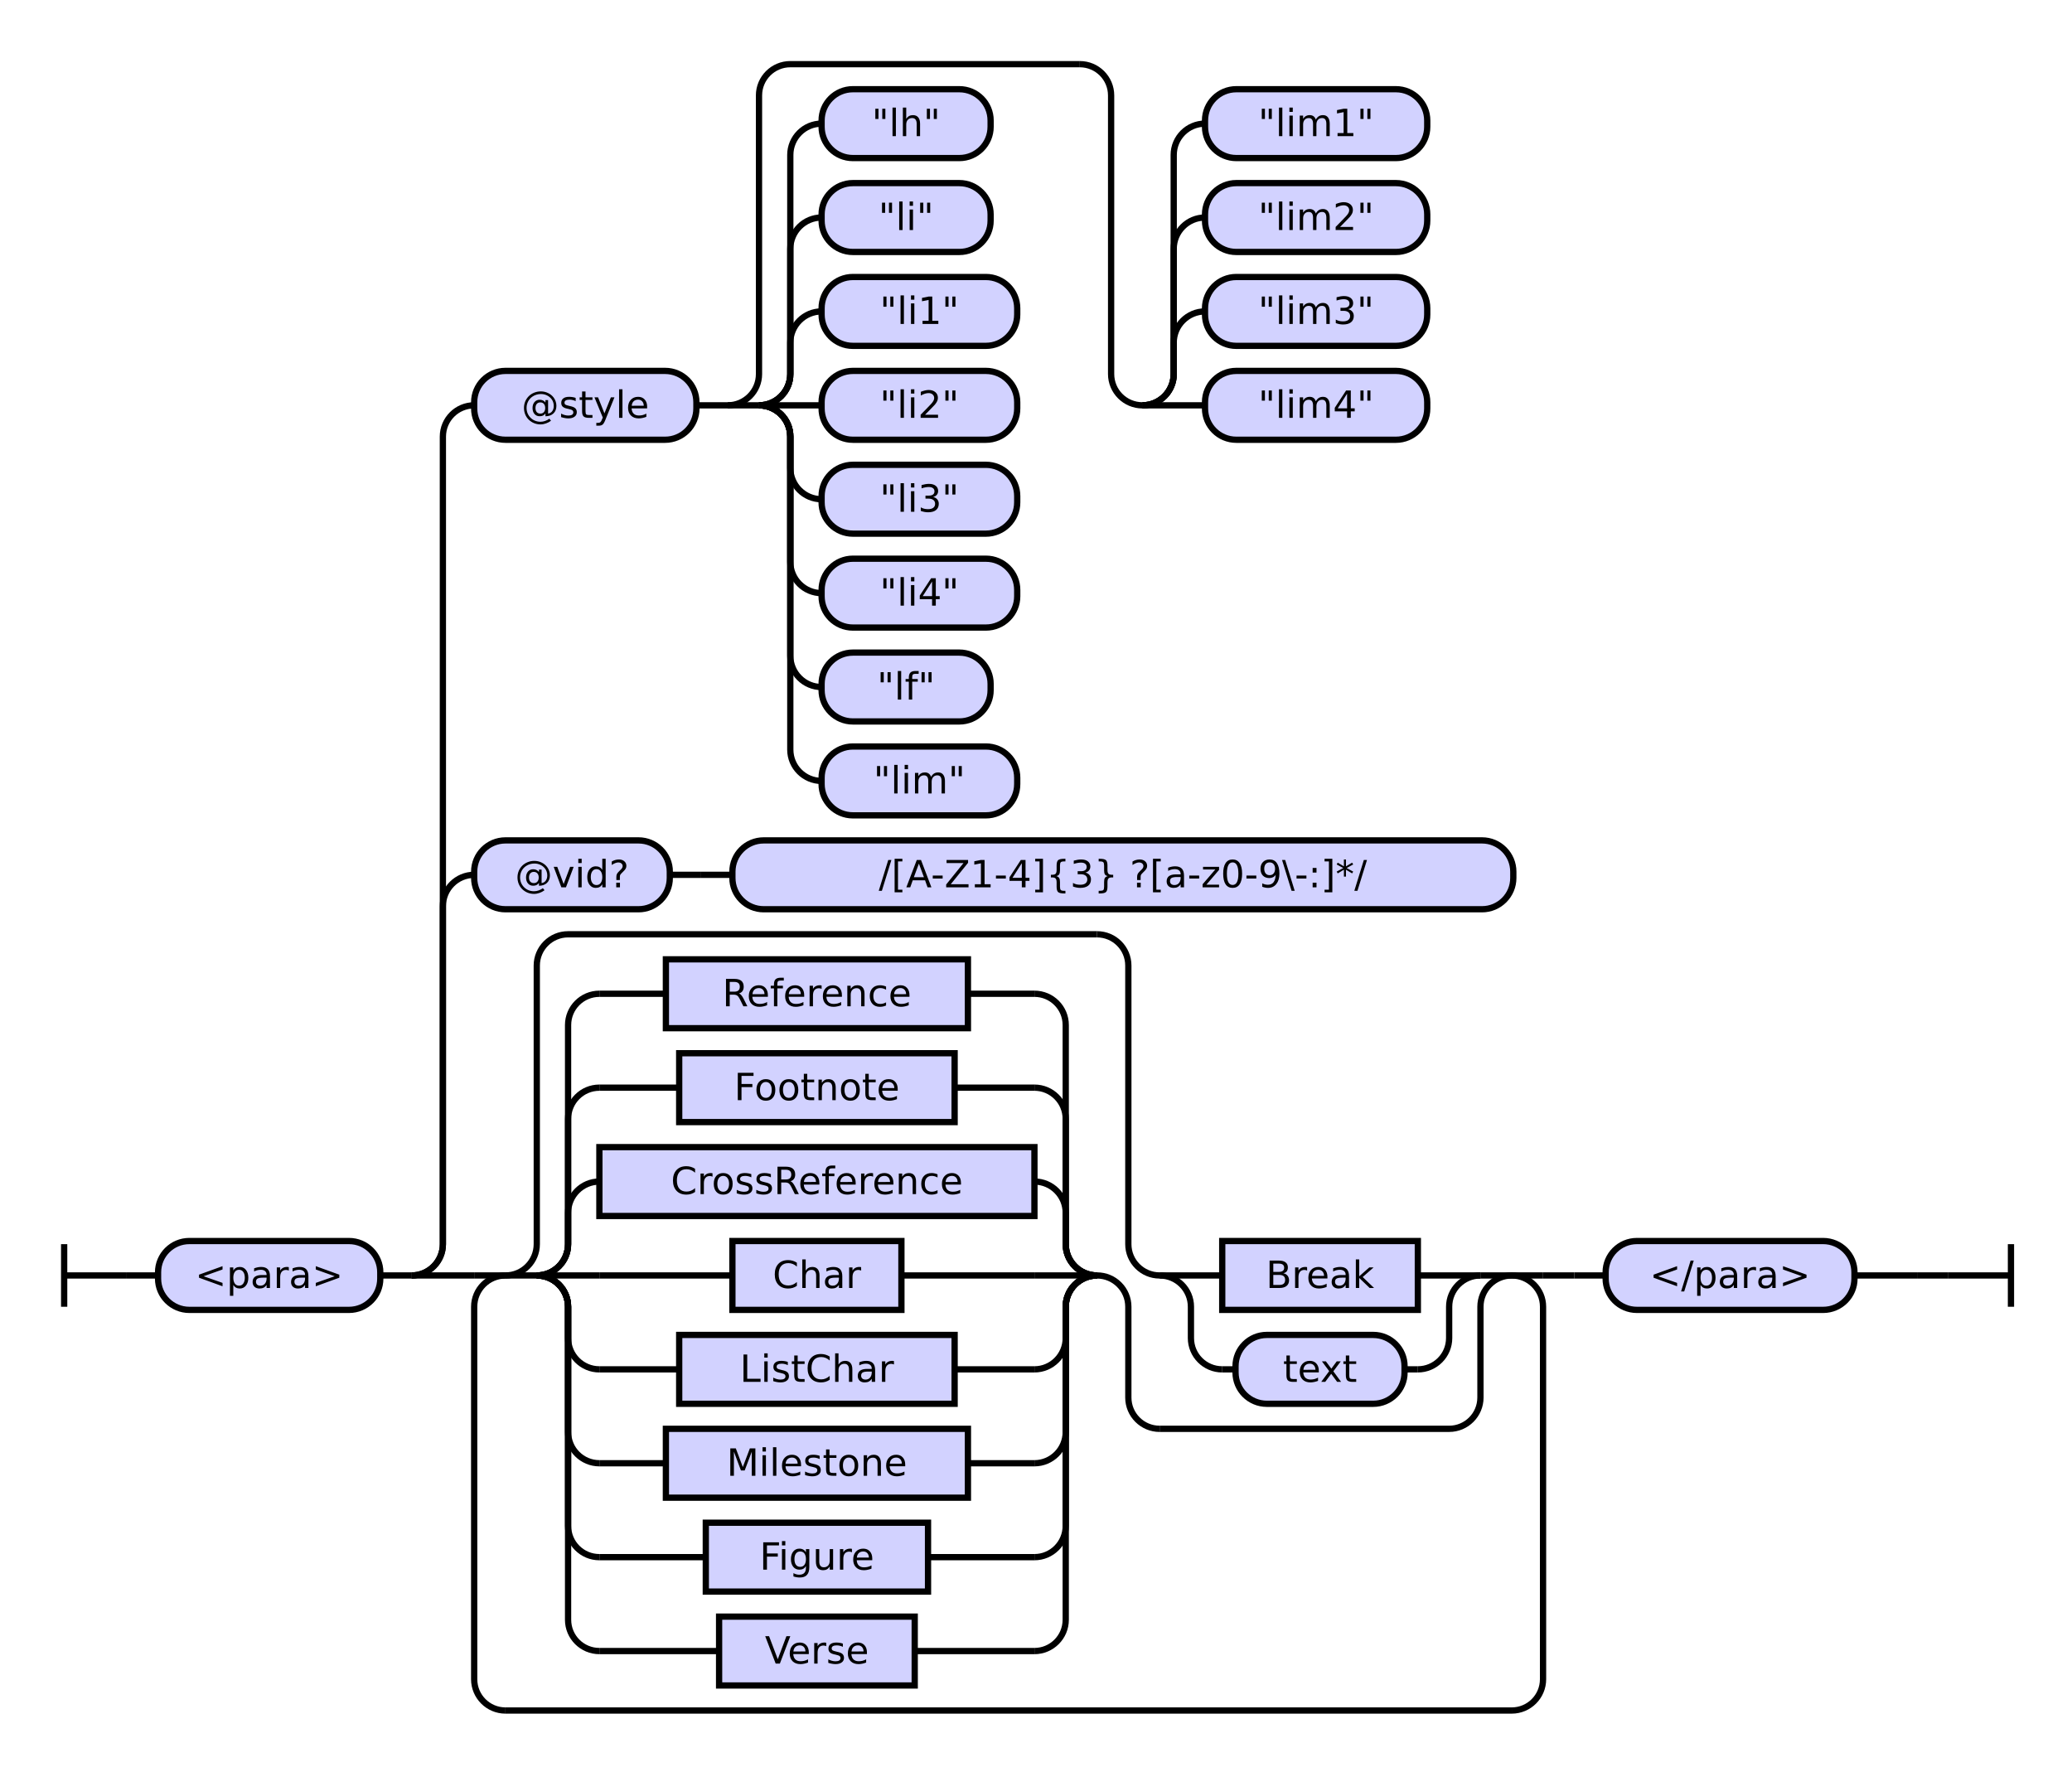
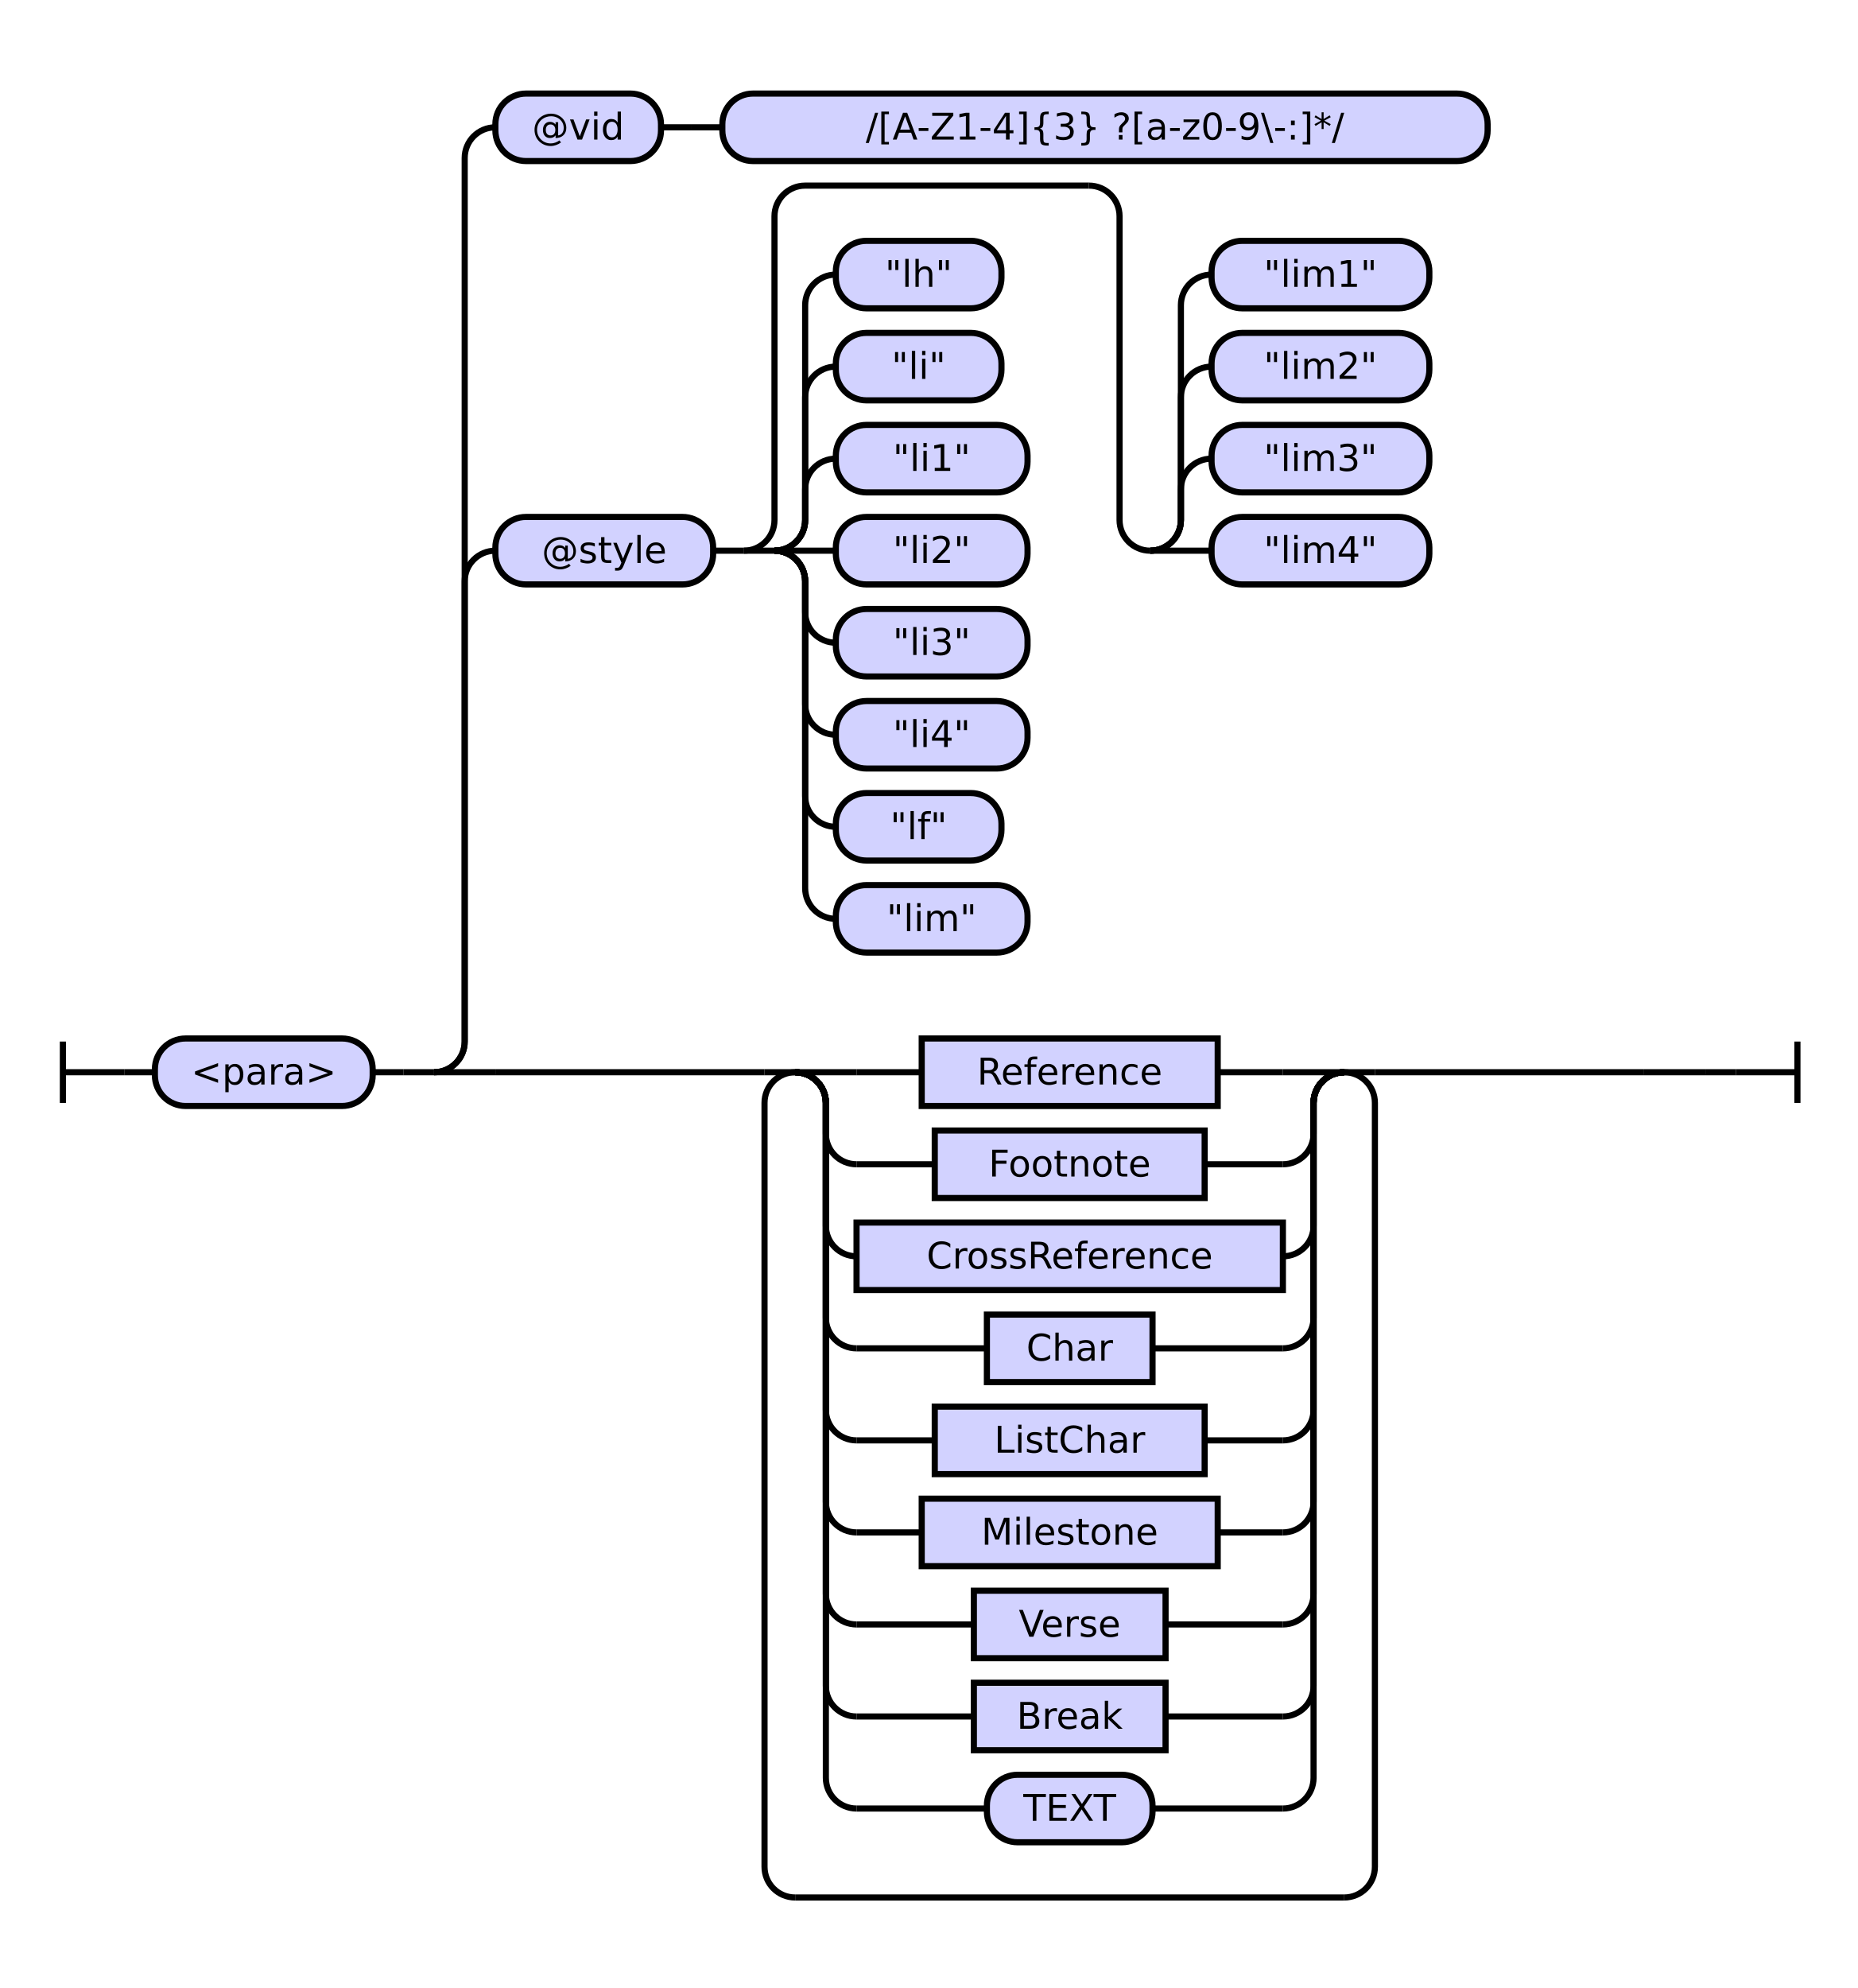
- <svg xmlns="http://www.w3.org/2000/svg" class="railroad-diagram" height="566" viewBox="0 0 662.0 566" width="662.0">
+ <svg xmlns="http://www.w3.org/2000/svg" class="railroad-diagram" height="648" viewBox="0 0 605.5 648" width="605.5">
  <g transform="translate(.5 .5)">
    <style>/*  */
+ 
    svg.railroad-diagram {
        background-color:hsl(30,20%,95%);
    }
    svg.railroad-diagram path {
        stroke-width: 2;
        stroke: black;
        fill: none;
    }
    svg.railroad-diagram text {
        font-size: 12px;
        text-anchor: middle;
        font-family: DejaVu Sans;
    }
    svg.railroad-diagram text.label {
        text-anchor:start;
    }
    svg.railroad-diagram text.comment {
        font-family: DejaVu Sans;
        font-size: 14px;
    }
    svg.railroad-diagram rect{
        stroke-width: 2;
        stroke:black;
        fill: rgb(210, 210, 255);
    }
    svg.railroad-diagram rect.group-box {
        stroke: gray;
        stroke-dasharray: 10 5;
        fill: none;
    }
    .terminal {
        font-family: DejaVu Sans;
    }

/*  */
</style>
    <g>
-       <path d="M 20 397 v 20 m 0 -10 h 20" />
+       <path d="M 20 339 v 20 m 0 -10 h 20" />
    </g>
-     <path d="M 40 407 h 10" />
+     <path d="M 40 349 h 10" />
    <g>
-       <path d="M 50 407 h 0.0" />
-       <path d="M 612.0 407 h 0.0" />
-       <g class="terminal ">
-         <path d="M 50.0 407 h 0.0" />
-         <path d="M 121.0 407 h 0.0" />
-         <rect height="22" rx="10" ry="10" width="71.0" x="50.0" y="396" />
-         <text x="85.5" y="411">&lt;para&gt;</text>
-       </g>
-       <path d="M 121.0 407 h 10" />
+       <path d="M 50 349 h 0.0" />
+       <path d="M 555.5 349 h 0.0" />
      <g>
-         <path d="M 131.0 407 h 0.0" />
-         <path d="M 612.0 407 h 0.0" />
-         <path d="M 131.0 407 a 10 10 0 0 0 10 -10 v -108 a 10 10 0 0 1 10 -10" />
+         <path d="M 50.0 349 h 0.0" />
+         <path d="M 555.5 349 h 0.0" />
+         <g class="terminal ">
+           <path d="M 50.0 349 h 0.0" />
+           <path d="M 121.0 349 h 0.0" />
+           <rect height="22" rx="10" ry="10" width="71.0" x="50.0" y="338" />
+           <text x="85.5" y="353">&lt;para&gt;</text>
+         </g>
+         <path d="M 121.0 349 h 10" />
+         <path d="M 131.0 349 h 10" />
        <g>
-           <path d="M 151.0 279 h 0.0" />
-           <path d="M 483.0 279 h 0.0" />
-           <g class="terminal ">
-             <path d="M 151.0 279 h 0.0" />
-             <path d="M 213.5 279 h 0.0" />
-             <rect height="22" rx="10" ry="10" width="62.5" x="151.0" y="268" />
-             <text x="182.25" y="283">@vid?</text>
+           <path d="M 141.0 349 h 0.0" />
+           <path d="M 555.5 349 h 0.0" />
+           <path d="M 141.0 349 a 10 10 0 0 0 10 -10 v -150 a 10 10 0 0 1 10 -10" />
+           <g>
+             <path d="M 161.0 179 h 0.0" />
+             <path d="M 535.5 179 h 0.0" />
+             <g class="terminal ">
+               <path d="M 161.0 179 h 0.0" />
+               <path d="M 232.0 179 h 0.0" />
+               <rect height="22" rx="10" ry="10" width="71.0" x="161.0" y="168" />
+               <text x="196.5" y="183">@style</text>
+             </g>
+             <path d="M 232.0 179 h 10" />
+             <g>
+               <path d="M 242.0 179 h 0.0" />
+               <path d="M 535.5 179 h 0.0" />
+               <path d="M 242.0 179 a 10 10 0 0 0 10 -10 v -99 a 10 10 0 0 1 10 -10 h 92.5" />
+               <path d="M 242.0 179 h 10" />
+               <g>
+                 <path d="M 252.0 179 h 0.0" />
+                 <path d="M 252.0 179 a 10 10 0 0 0 10 -10 v -10 a 10 10 0 0 1 10 -10" />
+                 <g class="terminal ">
+                   <path d="M 272.0 149 h 0.0" />
+                   <path d="M 334.5 149 h 0.0" />
+                   <rect height="22" rx="10" ry="10" width="62.5" x="272.0" y="138" />
+                   <text x="303.25" y="153">"li1"</text>
+                 </g>
+                 <path d="M 252.0 179 a 10 10 0 0 0 10 -10 v -40 a 10 10 0 0 1 10 -10" />
+                 <g class="terminal ">
+                   <path d="M 272.0 119 h 0.0" />
+                   <path d="M 326.0 119 h 0.0" />
+                   <rect height="22" rx="10" ry="10" width="54.0" x="272.0" y="108" />
+                   <text x="299.0" y="123">"li"</text>
+                 </g>
+                 <path d="M 252.0 179 a 10 10 0 0 0 10 -10 v -70 a 10 10 0 0 1 10 -10" />
+                 <g class="terminal ">
+                   <path d="M 272.0 89 h 0.0" />
+                   <path d="M 326.0 89 h 0.0" />
+                   <rect height="22" rx="10" ry="10" width="54.0" x="272.0" y="78" />
+                   <text x="299.0" y="93">"lh"</text>
+                 </g>
+                 <path d="M 252.0 179 h 20" />
+                 <g class="terminal ">
+                   <path d="M 272.0 179 h 0.0" />
+                   <path d="M 334.5 179 h 0.0" />
+                   <rect height="22" rx="10" ry="10" width="62.5" x="272.0" y="168" />
+                   <text x="303.25" y="183">"li2"</text>
+                 </g>
+                 <path d="M 252.0 179 a 10 10 0 0 1 10 10 v 10 a 10 10 0 0 0 10 10" />
+                 <g class="terminal ">
+                   <path d="M 272.0 209 h 0.0" />
+                   <path d="M 334.5 209 h 0.0" />
+                   <rect height="22" rx="10" ry="10" width="62.5" x="272.0" y="198" />
+                   <text x="303.25" y="213">"li3"</text>
+                 </g>
+                 <path d="M 252.0 179 a 10 10 0 0 1 10 10 v 40 a 10 10 0 0 0 10 10" />
+                 <g class="terminal ">
+                   <path d="M 272.0 239 h 0.0" />
+                   <path d="M 334.5 239 h 0.0" />
+                   <rect height="22" rx="10" ry="10" width="62.5" x="272.0" y="228" />
+                   <text x="303.25" y="243">"li4"</text>
+                 </g>
+                 <path d="M 252.0 179 a 10 10 0 0 1 10 10 v 70 a 10 10 0 0 0 10 10" />
+                 <g class="terminal ">
+                   <path d="M 272.0 269 h 0.0" />
+                   <path d="M 326.0 269 h 0.0" />
+                   <rect height="22" rx="10" ry="10" width="54.0" x="272.0" y="258" />
+                   <text x="299.0" y="273">"lf"</text>
+                 </g>
+                 <path d="M 252.0 179 a 10 10 0 0 1 10 10 v 100 a 10 10 0 0 0 10 10" />
+                 <g class="terminal ">
+                   <path d="M 272.0 299 h 0.0" />
+                   <path d="M 334.5 299 h 0.0" />
+                   <rect height="22" rx="10" ry="10" width="62.5" x="272.0" y="288" />
+                   <text x="303.25" y="303">"lim"</text>
+                 </g>
+               </g>
+               <path d="M 354.5 60 a 10 10 0 0 1 10 10 v 99 a 10 10 0 0 0 10 10" />
+               <g>
+                 <path d="M 374.5 179 h 0.0" />
+                 <path d="M 374.5 179 a 10 10 0 0 0 10 -10 v -10 a 10 10 0 0 1 10 -10" />
+                 <g class="terminal ">
+                   <path d="M 394.5 149 h 0.0" />
+                   <path d="M 465.5 149 h 0.0" />
+                   <rect height="22" rx="10" ry="10" width="71.0" x="394.5" y="138" />
+                   <text x="430.0" y="153">"lim3"</text>
+                 </g>
+                 <path d="M 374.5 179 a 10 10 0 0 0 10 -10 v -40 a 10 10 0 0 1 10 -10" />
+                 <g class="terminal ">
+                   <path d="M 394.5 119 h 0.0" />
+                   <path d="M 465.5 119 h 0.0" />
+                   <rect height="22" rx="10" ry="10" width="71.0" x="394.5" y="108" />
+                   <text x="430.0" y="123">"lim2"</text>
+                 </g>
+                 <path d="M 374.5 179 a 10 10 0 0 0 10 -10 v -70 a 10 10 0 0 1 10 -10" />
+                 <g class="terminal ">
+                   <path d="M 394.5 89 h 0.0" />
+                   <path d="M 465.5 89 h 0.0" />
+                   <rect height="22" rx="10" ry="10" width="71.0" x="394.5" y="78" />
+                   <text x="430.0" y="93">"lim1"</text>
+                 </g>
+                 <path d="M 374.5 179 h 20" />
+                 <g class="terminal ">
+                   <path d="M 394.5 179 h 0.0" />
+                   <path d="M 465.5 179 h 0.0" />
+                   <rect height="22" rx="10" ry="10" width="71.0" x="394.5" y="168" />
+                   <text x="430.0" y="183">"lim4"</text>
+                 </g>
+               </g>
+             </g>
          </g>
-           <path d="M 213.5 279 h 10" />
-           <path d="M 223.5 279 h 10" />
-           <g class="terminal ">
-             <path d="M 233.5 279 h 0.0" />
-             <path d="M 483.0 279 h 0.0" />
-             <rect height="22" rx="10" ry="10" width="249.5" x="233.5" y="268" />
-             <text x="358.25" y="283">/[A-Z1-4]{3} ?[a-z0-9\-:]*/</text>
+           <path d="M 141.0 349 a 10 10 0 0 0 10 -10 v -288 a 10 10 0 0 1 10 -10" />
+           <g>
+             <path d="M 161.0 41 h 0.0" />
+             <path d="M 484.5 41 h 0.0" />
+             <g class="terminal ">
+               <path d="M 161.0 41 h 0.0" />
+               <path d="M 215.0 41 h 0.0" />
+               <rect height="22" rx="10" ry="10" width="54.0" x="161.0" y="30" />
+               <text x="188.0" y="45">@vid</text>
+             </g>
+             <path d="M 215.0 41 h 10" />
+             <path d="M 225.0 41 h 10" />
+             <g class="terminal ">
+               <path d="M 235.0 41 h 0.0" />
+               <path d="M 484.5 41 h 0.0" />
+               <rect height="22" rx="10" ry="10" width="249.5" x="235.0" y="30" />
+               <text x="359.75" y="45">/[A-Z1-4]{3} ?[a-z0-9\-:]*/</text>
+             </g>
          </g>
+           <path d="M 141.0 349 h 20" />
+           <g>
+             <path d="M 161.0 349 h 87.75" />
+             <path d="M 447.75 349 h 87.75" />
+             <path d="M 248.75 349 h 10" />
+             <g>
+               <path d="M 258.75 349 h 0.0" />
+               <path d="M 437.75 349 h 0.0" />
+               <path d="M 258.75 349 h 20" />
+               <g class="non-terminal ">
+                 <path d="M 278.75 349 h 21.25" />
+                 <path d="M 396.5 349 h 21.25" />
+                 <rect height="22" width="96.5" x="300.0" y="338" />
+                 <text x="348.25" y="353">Reference</text>
+               </g>
+               <path d="M 417.75 349 h 20" />
+               <path d="M 258.75 349 a 10 10 0 0 1 10 10 v 10 a 10 10 0 0 0 10 10" />
+               <g class="non-terminal ">
+                 <path d="M 278.75 379 h 25.5" />
+                 <path d="M 392.25 379 h 25.5" />
+                 <rect height="22" width="88.0" x="304.25" y="368" />
+                 <text x="348.25" y="383">Footnote</text>
+               </g>
+               <path d="M 417.75 379 a 10 10 0 0 0 10 -10 v -10 a 10 10 0 0 1 10 -10" />
+               <path d="M 258.75 349 a 10 10 0 0 1 10 10 v 40 a 10 10 0 0 0 10 10" />
+               <g class="non-terminal ">
+                 <path d="M 278.75 409 h 0.0" />
+                 <path d="M 417.75 409 h 0.0" />
+                 <rect height="22" width="139.0" x="278.75" y="398" />
+                 <text x="348.25" y="413">CrossReference</text>
+               </g>
+               <path d="M 417.75 409 a 10 10 0 0 0 10 -10 v -40 a 10 10 0 0 1 10 -10" />
+               <path d="M 258.75 349 a 10 10 0 0 1 10 10 v 70 a 10 10 0 0 0 10 10" />
+               <g class="non-terminal ">
+                 <path d="M 278.75 439 h 42.5" />
+                 <path d="M 375.25 439 h 42.5" />
+                 <rect height="22" width="54.0" x="321.25" y="428" />
+                 <text x="348.25" y="443">Char</text>
+               </g>
+               <path d="M 417.75 439 a 10 10 0 0 0 10 -10 v -70 a 10 10 0 0 1 10 -10" />
+               <path d="M 258.75 349 a 10 10 0 0 1 10 10 v 100 a 10 10 0 0 0 10 10" />
+               <g class="non-terminal ">
+                 <path d="M 278.75 469 h 25.5" />
+                 <path d="M 392.25 469 h 25.5" />
+                 <rect height="22" width="88.0" x="304.25" y="458" />
+                 <text x="348.25" y="473">ListChar</text>
+               </g>
+               <path d="M 417.75 469 a 10 10 0 0 0 10 -10 v -100 a 10 10 0 0 1 10 -10" />
+               <path d="M 258.75 349 a 10 10 0 0 1 10 10 v 130 a 10 10 0 0 0 10 10" />
+               <g class="non-terminal ">
+                 <path d="M 278.75 499 h 21.25" />
+                 <path d="M 396.5 499 h 21.25" />
+                 <rect height="22" width="96.5" x="300.0" y="488" />
+                 <text x="348.25" y="503">Milestone</text>
+               </g>
+               <path d="M 417.75 499 a 10 10 0 0 0 10 -10 v -130 a 10 10 0 0 1 10 -10" />
+               <path d="M 258.75 349 a 10 10 0 0 1 10 10 v 160 a 10 10 0 0 0 10 10" />
+               <g class="non-terminal ">
+                 <path d="M 278.75 529 h 38.25" />
+                 <path d="M 379.5 529 h 38.25" />
+                 <rect height="22" width="62.5" x="317.0" y="518" />
+                 <text x="348.25" y="533">Verse</text>
+               </g>
+               <path d="M 417.75 529 a 10 10 0 0 0 10 -10 v -160 a 10 10 0 0 1 10 -10" />
+               <path d="M 258.75 349 a 10 10 0 0 1 10 10 v 190 a 10 10 0 0 0 10 10" />
+               <g class="non-terminal ">
+                 <path d="M 278.75 559 h 38.25" />
+                 <path d="M 379.5 559 h 38.25" />
+                 <rect height="22" width="62.5" x="317.0" y="548" />
+                 <text x="348.25" y="563">Break</text>
+               </g>
+               <path d="M 417.75 559 a 10 10 0 0 0 10 -10 v -190 a 10 10 0 0 1 10 -10" />
+               <path d="M 258.75 349 a 10 10 0 0 1 10 10 v 220 a 10 10 0 0 0 10 10" />
+               <g class="terminal ">
+                 <path d="M 278.75 589 h 42.5" />
+                 <path d="M 375.25 589 h 42.5" />
+                 <rect height="22" rx="10" ry="10" width="54.0" x="321.25" y="578" />
+                 <text x="348.25" y="593">TEXT</text>
+               </g>
+               <path d="M 417.75 589 a 10 10 0 0 0 10 -10 v -220 a 10 10 0 0 1 10 -10" />
+             </g>
+             <path d="M 437.75 349 h 10" />
+             <path d="M 258.75 349 a 10 10 0 0 0 -10 10 v 249 a 10 10 0 0 0 10 10" />
+             <g>
+               <path d="M 258.75 618 h 179.0" />
+             </g>
+             <path d="M 437.75 618 a 10 10 0 0 0 10 -10 v -249 a 10 10 0 0 0 -10 -10" />
+           </g>
+           <path d="M 535.5 349 h 20" />
        </g>
-         <path d="M 131.0 407 a 10 10 0 0 0 10 -10 v -258 a 10 10 0 0 1 10 -10" />
-         <g>
-           <path d="M 151.0 129 h 0.0" />
-           <path d="M 485.5 129 h 0.0" />
-           <g class="terminal ">
-             <path d="M 151.0 129 h 0.0" />
-             <path d="M 222.0 129 h 0.0" />
-             <rect height="22" rx="10" ry="10" width="71.0" x="151.0" y="118" />
-             <text x="186.5" y="133">@style</text>
-           </g>
-           <path d="M 222.0 129 h 10" />
-           <g>
-             <path d="M 232.0 129 h 0.0" />
-             <path d="M 485.5 129 h 0.0" />
-             <path d="M 232.0 129 a 10 10 0 0 0 10 -10 v -89 a 10 10 0 0 1 10 -10 h 92.5" />
-             <path d="M 232.0 129 h 10" />
-             <g>
-               <path d="M 242.0 129 h 0.0" />
-               <path d="M 242.0 129 a 10 10 0 0 0 10 -10 v -10 a 10 10 0 0 1 10 -10" />
-               <g class="terminal ">
-                 <path d="M 262.0 99 h 0.0" />
-                 <path d="M 324.5 99 h 0.0" />
-                 <rect height="22" rx="10" ry="10" width="62.5" x="262.0" y="88" />
-                 <text x="293.25" y="103">"li1"</text>
-               </g>
-               <path d="M 242.0 129 a 10 10 0 0 0 10 -10 v -40 a 10 10 0 0 1 10 -10" />
-               <g class="terminal ">
-                 <path d="M 262.0 69 h 0.0" />
-                 <path d="M 316.0 69 h 0.0" />
-                 <rect height="22" rx="10" ry="10" width="54.0" x="262.0" y="58" />
-                 <text x="289.0" y="73">"li"</text>
-               </g>
-               <path d="M 242.0 129 a 10 10 0 0 0 10 -10 v -70 a 10 10 0 0 1 10 -10" />
-               <g class="terminal ">
-                 <path d="M 262.0 39 h 0.0" />
-                 <path d="M 316.0 39 h 0.0" />
-                 <rect height="22" rx="10" ry="10" width="54.0" x="262.0" y="28" />
-                 <text x="289.0" y="43">"lh"</text>
-               </g>
-               <path d="M 242.0 129 h 20" />
-               <g class="terminal ">
-                 <path d="M 262.0 129 h 0.0" />
-                 <path d="M 324.5 129 h 0.0" />
-                 <rect height="22" rx="10" ry="10" width="62.5" x="262.0" y="118" />
-                 <text x="293.25" y="133">"li2"</text>
-               </g>
-               <path d="M 242.0 129 a 10 10 0 0 1 10 10 v 10 a 10 10 0 0 0 10 10" />
-               <g class="terminal ">
-                 <path d="M 262.0 159 h 0.0" />
-                 <path d="M 324.5 159 h 0.0" />
-                 <rect height="22" rx="10" ry="10" width="62.5" x="262.0" y="148" />
-                 <text x="293.25" y="163">"li3"</text>
-               </g>
-               <path d="M 242.0 129 a 10 10 0 0 1 10 10 v 40 a 10 10 0 0 0 10 10" />
-               <g class="terminal ">
-                 <path d="M 262.0 189 h 0.0" />
-                 <path d="M 324.5 189 h 0.0" />
-                 <rect height="22" rx="10" ry="10" width="62.5" x="262.0" y="178" />
-                 <text x="293.25" y="193">"li4"</text>
-               </g>
-               <path d="M 242.0 129 a 10 10 0 0 1 10 10 v 70 a 10 10 0 0 0 10 10" />
-               <g class="terminal ">
-                 <path d="M 262.0 219 h 0.0" />
-                 <path d="M 316.0 219 h 0.0" />
-                 <rect height="22" rx="10" ry="10" width="54.0" x="262.0" y="208" />
-                 <text x="289.0" y="223">"lf"</text>
-               </g>
-               <path d="M 242.0 129 a 10 10 0 0 1 10 10 v 100 a 10 10 0 0 0 10 10" />
-               <g class="terminal ">
-                 <path d="M 262.0 249 h 0.0" />
-                 <path d="M 324.5 249 h 0.0" />
-                 <rect height="22" rx="10" ry="10" width="62.5" x="262.0" y="238" />
-                 <text x="293.25" y="253">"lim"</text>
-               </g>
-             </g>
-             <path d="M 344.5 20 a 10 10 0 0 1 10 10 v 89 a 10 10 0 0 0 10 10" />
-             <g>
-               <path d="M 364.5 129 h 0.0" />
-               <path d="M 364.5 129 a 10 10 0 0 0 10 -10 v -10 a 10 10 0 0 1 10 -10" />
-               <g class="terminal ">
-                 <path d="M 384.5 99 h 0.0" />
-                 <path d="M 455.5 99 h 0.0" />
-                 <rect height="22" rx="10" ry="10" width="71.0" x="384.5" y="88" />
-                 <text x="420.0" y="103">"lim3"</text>
-               </g>
-               <path d="M 364.5 129 a 10 10 0 0 0 10 -10 v -40 a 10 10 0 0 1 10 -10" />
-               <g class="terminal ">
-                 <path d="M 384.5 69 h 0.0" />
-                 <path d="M 455.5 69 h 0.0" />
-                 <rect height="22" rx="10" ry="10" width="71.0" x="384.5" y="58" />
-                 <text x="420.0" y="73">"lim2"</text>
-               </g>
-               <path d="M 364.5 129 a 10 10 0 0 0 10 -10 v -70 a 10 10 0 0 1 10 -10" />
-               <g class="terminal ">
-                 <path d="M 384.5 39 h 0.0" />
-                 <path d="M 455.5 39 h 0.0" />
-                 <rect height="22" rx="10" ry="10" width="71.0" x="384.5" y="28" />
-                 <text x="420.0" y="43">"lim1"</text>
-               </g>
-               <path d="M 364.5 129 h 20" />
-               <g class="terminal ">
-                 <path d="M 384.5 129 h 0.0" />
-                 <path d="M 455.5 129 h 0.0" />
-                 <rect height="22" rx="10" ry="10" width="71.0" x="384.5" y="118" />
-                 <text x="420.0" y="133">"lim4"</text>
-               </g>
-             </g>
-           </g>
-         </g>
-         <path d="M 131.0 407 h 20" />
-         <g>
-           <path d="M 151.0 407 h 0.0" />
-           <path d="M 592.0 407 h 0.0" />
-           <g>
-             <path d="M 151.0 407 h 0.0" />
-             <path d="M 492.5 407 h 0.0" />
-             <path d="M 151.0 407 h 10" />
-             <g>
-               <path d="M 161.0 407 h 0.0" />
-               <path d="M 482.5 407 h 0.0" />
-               <path d="M 161.0 407 a 10 10 0 0 0 10 -10 v -89 a 10 10 0 0 1 10 -10 h 169.0" />
-               <path d="M 370.0 456 h 92.5 a 10 10 0 0 0 10 -10 v -29 a 10 10 0 0 1 10 -10" />
-               <path d="M 161.0 407 h 10" />
-               <g>
-                 <path d="M 171.0 407 h 0.0" />
-                 <path d="M 350.0 407 h 0.0" />
-                 <path d="M 171.0 407 a 10 10 0 0 0 10 -10 v -10 a 10 10 0 0 1 10 -10" />
-                 <g class="non-terminal ">
-                   <path d="M 191.0 377 h 0.0" />
-                   <path d="M 330.0 377 h 0.0" />
-                   <rect height="22" width="139.0" x="191.0" y="366" />
-                   <text x="260.5" y="381">CrossReference</text>
-                 </g>
-                 <path d="M 330.0 377 a 10 10 0 0 1 10 10 v 10 a 10 10 0 0 0 10 10" />
-                 <path d="M 171.0 407 a 10 10 0 0 0 10 -10 v -40 a 10 10 0 0 1 10 -10" />
-                 <g class="non-terminal ">
-                   <path d="M 191.0 347 h 25.5" />
-                   <path d="M 304.5 347 h 25.5" />
-                   <rect height="22" width="88.0" x="216.5" y="336" />
-                   <text x="260.5" y="351">Footnote</text>
-                 </g>
-                 <path d="M 330.0 347 a 10 10 0 0 1 10 10 v 40 a 10 10 0 0 0 10 10" />
-                 <path d="M 171.0 407 a 10 10 0 0 0 10 -10 v -70 a 10 10 0 0 1 10 -10" />
-                 <g class="non-terminal ">
-                   <path d="M 191.0 317 h 21.25" />
-                   <path d="M 308.75 317 h 21.25" />
-                   <rect height="22" width="96.5" x="212.25" y="306" />
-                   <text x="260.5" y="321">Reference</text>
-                 </g>
-                 <path d="M 330.0 317 a 10 10 0 0 1 10 10 v 70 a 10 10 0 0 0 10 10" />
-                 <path d="M 171.0 407 h 20" />
-                 <g class="non-terminal ">
-                   <path d="M 191.0 407 h 42.5" />
-                   <path d="M 287.5 407 h 42.5" />
-                   <rect height="22" width="54.0" x="233.5" y="396" />
-                   <text x="260.5" y="411">Char</text>
-                 </g>
-                 <path d="M 330.0 407 h 20" />
-                 <path d="M 171.0 407 a 10 10 0 0 1 10 10 v 10 a 10 10 0 0 0 10 10" />
-                 <g class="non-terminal ">
-                   <path d="M 191.0 437 h 25.5" />
-                   <path d="M 304.5 437 h 25.5" />
-                   <rect height="22" width="88.0" x="216.5" y="426" />
-                   <text x="260.5" y="441">ListChar</text>
-                 </g>
-                 <path d="M 330.0 437 a 10 10 0 0 0 10 -10 v -10 a 10 10 0 0 1 10 -10" />
-                 <path d="M 171.0 407 a 10 10 0 0 1 10 10 v 40 a 10 10 0 0 0 10 10" />
-                 <g class="non-terminal ">
-                   <path d="M 191.0 467 h 21.25" />
-                   <path d="M 308.75 467 h 21.25" />
-                   <rect height="22" width="96.5" x="212.25" y="456" />
-                   <text x="260.5" y="471">Milestone</text>
-                 </g>
-                 <path d="M 330.0 467 a 10 10 0 0 0 10 -10 v -40 a 10 10 0 0 1 10 -10" />
-                 <path d="M 171.0 407 a 10 10 0 0 1 10 10 v 70 a 10 10 0 0 0 10 10" />
-                 <g class="non-terminal ">
-                   <path d="M 191.0 497 h 34.0" />
-                   <path d="M 296.0 497 h 34.0" />
-                   <rect height="22" width="71.0" x="225.0" y="486" />
-                   <text x="260.5" y="501">Figure</text>
-                 </g>
-                 <path d="M 330.0 497 a 10 10 0 0 0 10 -10 v -70 a 10 10 0 0 1 10 -10" />
-                 <path d="M 171.0 407 a 10 10 0 0 1 10 10 v 100 a 10 10 0 0 0 10 10" />
-                 <g class="non-terminal ">
-                   <path d="M 191.0 527 h 38.25" />
-                   <path d="M 291.75 527 h 38.25" />
-                   <rect height="22" width="62.5" x="229.25" y="516" />
-                   <text x="260.5" y="531">Verse</text>
-                 </g>
-                 <path d="M 330.0 527 a 10 10 0 0 0 10 -10 v -100 a 10 10 0 0 1 10 -10" />
-               </g>
-               <path d="M 350.0 407 a 10 10 0 0 1 10 10 v 29 a 10 10 0 0 0 10 10" />
-               <path d="M 350.0 298 a 10 10 0 0 1 10 10 v 89 a 10 10 0 0 0 10 10" />
-               <g>
-                 <path d="M 370.0 407 h 0.0" />
-                 <path d="M 472.5 407 h 0.0" />
-                 <path d="M 370.0 407 h 20" />
-                 <g class="non-terminal ">
-                   <path d="M 390.0 407 h 0.0" />
-                   <path d="M 452.5 407 h 0.0" />
-                   <rect height="22" width="62.5" x="390.0" y="396" />
-                   <text x="421.25" y="411">Break</text>
-                 </g>
-                 <path d="M 452.5 407 h 20" />
-                 <path d="M 370.0 407 a 10 10 0 0 1 10 10 v 10 a 10 10 0 0 0 10 10" />
-                 <g class="terminal ">
-                   <path d="M 390.0 437 h 4.25" />
-                   <path d="M 448.25 437 h 4.25" />
-                   <rect height="22" rx="10" ry="10" width="54.0" x="394.25" y="426" />
-                   <text x="421.25" y="441">text</text>
-                 </g>
-                 <path d="M 452.5 437 a 10 10 0 0 0 10 -10 v -10 a 10 10 0 0 1 10 -10" />
-               </g>
-               <path d="M 472.5 407 h 10" />
-             </g>
-             <path d="M 482.5 407 h 10" />
-             <path d="M 161.0 407 a 10 10 0 0 0 -10 10 v 119 a 10 10 0 0 0 10 10" />
-             <g>
-               <path d="M 161.0 546 h 321.5" />
-             </g>
-             <path d="M 482.5 546 a 10 10 0 0 0 10 -10 v -119 a 10 10 0 0 0 -10 -10" />
-           </g>
-           <path d="M 492.5 407 h 10" />
-           <path d="M 502.5 407 h 10" />
-           <g class="terminal ">
-             <path d="M 512.5 407 h 0.0" />
-             <path d="M 592.0 407 h 0.0" />
-             <rect height="22" rx="10" ry="10" width="79.5" x="512.5" y="396" />
-             <text x="552.25" y="411">&lt;/para&gt;</text>
-           </g>
-         </g>
-         <path d="M 592.0 407 h 20" />
      </g>
    </g>
-     <path d="M 612.0 407 h 10" />
-     <path d="M 622.0 407 h 20 m 0 -10 v 20" />
+     <path d="M 555.5 349 h 10" />
+     <path d="M 565.5 349 h 20 m 0 -10 v 20" />
  </g>
</svg>
